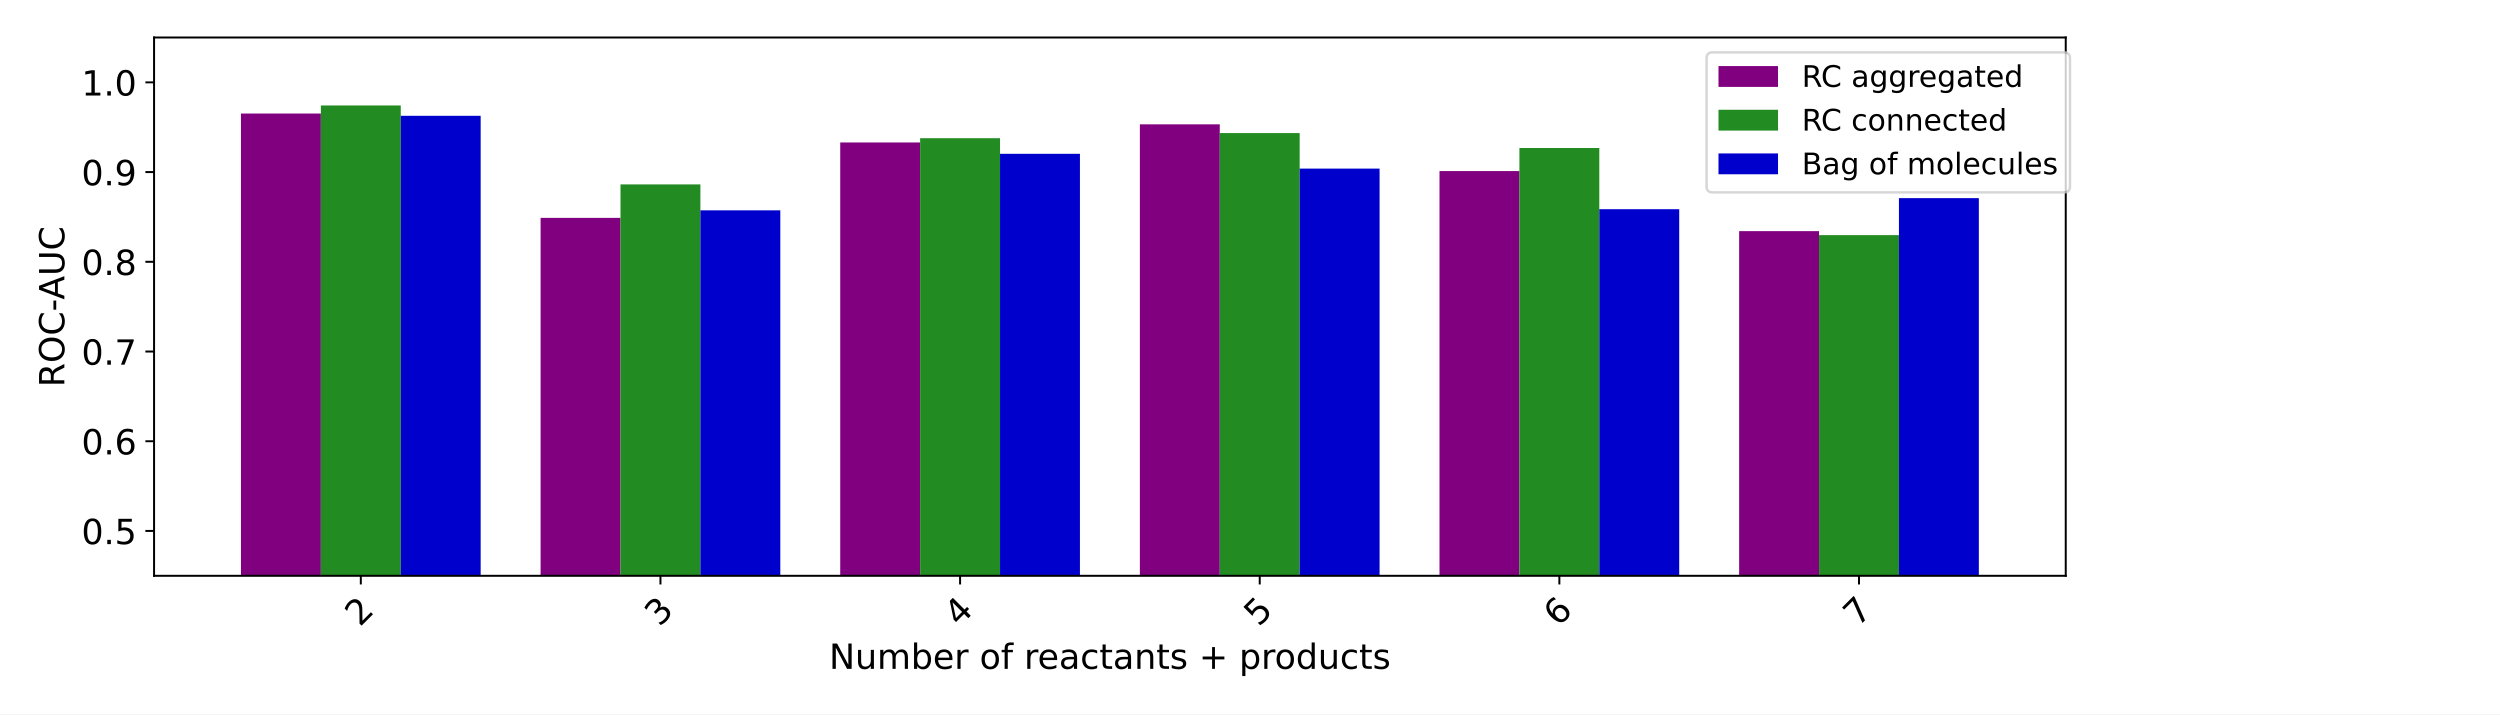
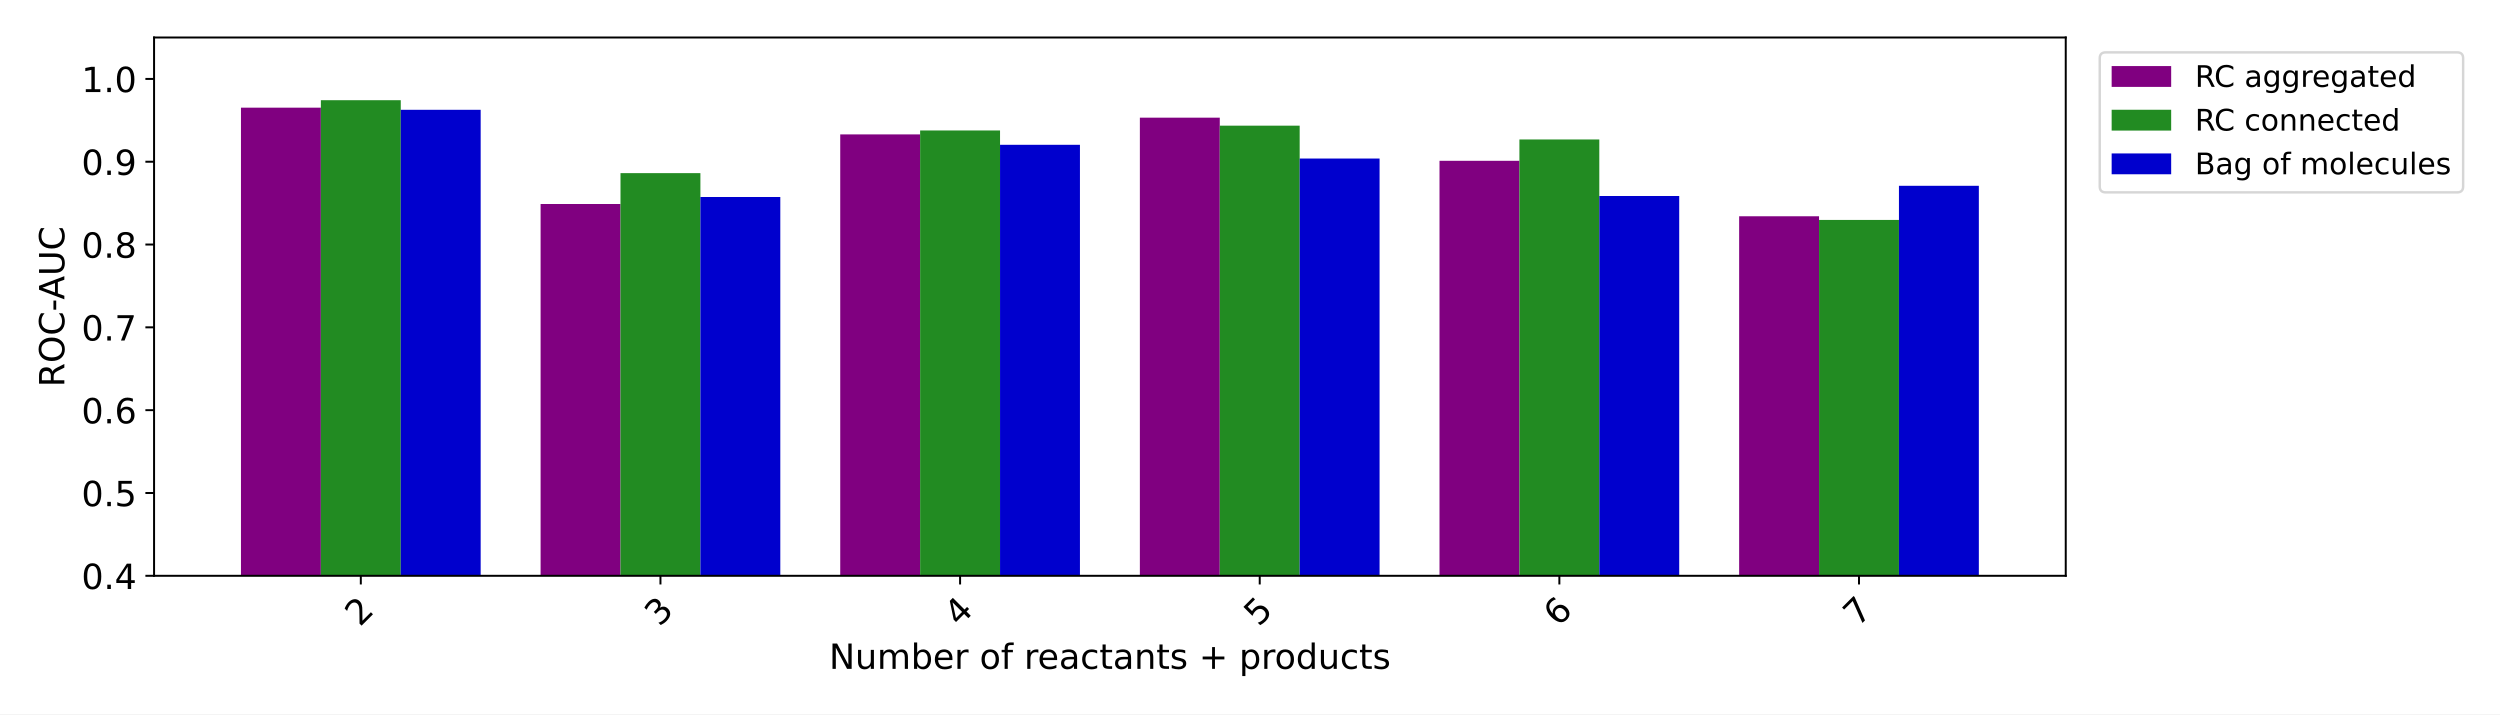
<svg xmlns="http://www.w3.org/2000/svg" xmlns:xlink="http://www.w3.org/1999/xlink" width="1008pt" height="288pt" viewBox="0 0 1008 288" version="1.1">
  <defs>
    <style type="text/css">*{stroke-linejoin: round; stroke-linecap: butt}</style>
  </defs>
  <g id="figure_1">
    <g id="patch_1">
      <path d="M 0 288  L 1008 288  L 1008 0  L 0 0  z " style="fill: #ffffff" />
    </g>
    <g id="axes_1">
      <g id="patch_2">
        <path d="M 62.12 232.163  L 832.908 232.163  L 832.908 15.12  L 62.12 15.12  z " style="fill: #ffffff" />
      </g>
      <g id="patch_3">
-         <path d="M 97.156 394.945  L 129.373 394.945  L 129.373 45.767  L 97.156 45.767  z " clip-path="url(#p19389e2664)" style="fill: #800080" />
+         <path d="M 97.156 365.728  L 129.373 365.728  L 129.373 43.409  L 97.156 43.409  z " clip-path="url(#pad0bfa8288)" style="fill: #800080" />
      </g>
      <g id="patch_4">
-         <path d="M 217.969 394.945  L 250.186 394.945  L 250.186 87.833  L 217.969 87.833  z " clip-path="url(#p19389e2664)" style="fill: #800080" />
+         <path d="M 217.969 365.728  L 250.186 365.728  L 250.186 82.24  L 217.969 82.24  z " clip-path="url(#pad0bfa8288)" style="fill: #800080" />
      </g>
      <g id="patch_5">
-         <path d="M 338.782 394.945  L 370.999 394.945  L 370.999 57.446  L 338.782 57.446  z " clip-path="url(#p19389e2664)" style="fill: #800080" />
+         <path d="M 338.782 365.728  L 370.999 365.728  L 370.999 54.19  L 338.782 54.19  z " clip-path="url(#pad0bfa8288)" style="fill: #800080" />
      </g>
      <g id="patch_6">
-         <path d="M 459.595 394.945  L 491.812 394.945  L 491.812 50.126  L 459.595 50.126  z " clip-path="url(#p19389e2664)" style="fill: #800080" />
+         <path d="M 459.595 365.728  L 491.812 365.728  L 491.812 47.433  L 459.595 47.433  z " clip-path="url(#pad0bfa8288)" style="fill: #800080" />
      </g>
      <g id="patch_7">
-         <path d="M 580.408 394.945  L 612.625 394.945  L 612.625 68.987  L 580.408 68.987  z " clip-path="url(#p19389e2664)" style="fill: #800080" />
+         <path d="M 580.408 365.728  L 612.625 365.728  L 612.625 64.843  L 580.408 64.843  z " clip-path="url(#pad0bfa8288)" style="fill: #800080" />
      </g>
      <g id="patch_8">
-         <path d="M 701.222 394.945  L 733.438 394.945  L 733.438 93.199  L 701.222 93.199  z " clip-path="url(#p19389e2664)" style="fill: #800080" />
+         <path d="M 701.222 365.728  L 733.438 365.728  L 733.438 87.193  L 701.222 87.193  z " clip-path="url(#pad0bfa8288)" style="fill: #800080" />
      </g>
      <g id="patch_9">
-         <path d="M 129.373 394.945  L 161.59 394.945  L 161.59 42.518  L 129.373 42.518  z " clip-path="url(#p19389e2664)" style="fill: #228b22" />
+         <path d="M 129.373 365.728  L 161.59 365.728  L 161.59 40.41  L 129.373 40.41  z " clip-path="url(#pad0bfa8288)" style="fill: #228b22" />
      </g>
      <g id="patch_10">
-         <path d="M 250.186 394.945  L 282.403 394.945  L 282.403 74.35  L 250.186 74.35  z " clip-path="url(#p19389e2664)" style="fill: #228b22" />
+         <path d="M 250.186 365.728  L 282.403 365.728  L 282.403 69.794  L 250.186 69.794  z " clip-path="url(#pad0bfa8288)" style="fill: #228b22" />
      </g>
      <g id="patch_11">
-         <path d="M 370.999 394.945  L 403.216 394.945  L 403.216 55.723  L 370.999 55.723  z " clip-path="url(#p19389e2664)" style="fill: #228b22" />
+         <path d="M 370.999 365.728  L 403.216 365.728  L 403.216 52.599  L 370.999 52.599  z " clip-path="url(#pad0bfa8288)" style="fill: #228b22" />
      </g>
      <g id="patch_12">
-         <path d="M 491.812 394.945  L 524.029 394.945  L 524.029 53.643  L 491.812 53.643  z " clip-path="url(#p19389e2664)" style="fill: #228b22" />
+         <path d="M 491.812 365.728  L 524.029 365.728  L 524.029 50.68  L 491.812 50.68  z " clip-path="url(#pad0bfa8288)" style="fill: #228b22" />
      </g>
      <g id="patch_13">
-         <path d="M 612.625 394.945  L 644.842 394.945  L 644.842 59.666  L 612.625 59.666  z " clip-path="url(#p19389e2664)" style="fill: #228b22" />
+         <path d="M 612.625 365.728  L 644.842 365.728  L 644.842 56.24  L 612.625 56.24  z " clip-path="url(#pad0bfa8288)" style="fill: #228b22" />
      </g>
      <g id="patch_14">
-         <path d="M 733.438 394.945  L 765.655 394.945  L 765.655 94.808  L 733.438 94.808  z " clip-path="url(#p19389e2664)" style="fill: #228b22" />
+         <path d="M 733.438 365.728  L 765.655 365.728  L 765.655 88.678  L 733.438 88.678  z " clip-path="url(#pad0bfa8288)" style="fill: #228b22" />
      </g>
      <g id="patch_15">
-         <path d="M 161.59 394.945  L 193.806 394.945  L 193.806 46.687  L 161.59 46.687  z " clip-path="url(#p19389e2664)" style="fill: #0000cd" />
+         <path d="M 161.59 365.728  L 193.806 365.728  L 193.806 44.259  L 161.59 44.259  z " clip-path="url(#pad0bfa8288)" style="fill: #0000cd" />
      </g>
      <g id="patch_16">
-         <path d="M 282.403 394.945  L 314.62 394.945  L 314.62 84.794  L 282.403 84.794  z " clip-path="url(#p19389e2664)" style="fill: #0000cd" />
+         <path d="M 282.403 365.728  L 314.62 365.728  L 314.62 79.434  L 282.403 79.434  z " clip-path="url(#pad0bfa8288)" style="fill: #0000cd" />
      </g>
      <g id="patch_17">
-         <path d="M 403.216 394.945  L 435.433 394.945  L 435.433 62.001  L 403.216 62.001  z " clip-path="url(#p19389e2664)" style="fill: #0000cd" />
+         <path d="M 403.216 365.728  L 435.433 365.728  L 435.433 58.395  L 403.216 58.395  z " clip-path="url(#pad0bfa8288)" style="fill: #0000cd" />
      </g>
      <g id="patch_18">
-         <path d="M 524.029 394.945  L 556.246 394.945  L 556.246 67.977  L 524.029 67.977  z " clip-path="url(#p19389e2664)" style="fill: #0000cd" />
+         <path d="M 524.029 365.728  L 556.246 365.728  L 556.246 63.911  L 524.029 63.911  z " clip-path="url(#pad0bfa8288)" style="fill: #0000cd" />
      </g>
      <g id="patch_19">
-         <path d="M 644.842 394.945  L 677.059 394.945  L 677.059 84.342  L 644.842 84.342  z " clip-path="url(#p19389e2664)" style="fill: #0000cd" />
+         <path d="M 644.842 365.728  L 677.059 365.728  L 677.059 79.018  L 644.842 79.018  z " clip-path="url(#pad0bfa8288)" style="fill: #0000cd" />
      </g>
      <g id="patch_20">
-         <path d="M 765.655 394.945  L 797.872 394.945  L 797.872 79.896  L 765.655 79.896  z " clip-path="url(#p19389e2664)" style="fill: #0000cd" />
+         <path d="M 765.655 365.728  L 797.872 365.728  L 797.872 74.913  L 765.655 74.913  z " clip-path="url(#pad0bfa8288)" style="fill: #0000cd" />
      </g>
      <g id="matplotlib.axis_1">
        <g id="xtick_1">
          <g id="line2d_1">
            <defs>
-               <path id="mc86c386386" d="M 0 0  L 0 3.5  " style="stroke: #000000; stroke-width: 0.8" />
-             </defs>
-             <g>
-               <use xlink:href="#mc86c386386" x="145.481" y="232.163" style="stroke: #000000; stroke-width: 0.8" />
+               <path id="m25dc27632e" d="M 0 0  L 0 3.5  " style="stroke: #000000; stroke-width: 0.8" />
+             </defs>
+             <g>
+               <use xlink:href="#m25dc27632e" x="145.481" y="232.163" style="stroke: #000000; stroke-width: 0.8" />
            </g>
          </g>
          <g id="text_1">
            <g transform="translate(145.0634 252.9834) rotate(-45) scale(0.14 -0.14)">
              <defs>
                <path id="DejaVuSans-32" d="M 1228 531  L 3431 531  L 3431 0  L 469 0  L 469 531  Q 828 903 1448 1529  Q 2069 2156 2228 2338  Q 2531 2678 2651 2914  Q 2772 3150 2772 3378  Q 2772 3750 2511 3984  Q 2250 4219 1831 4219  Q 1534 4219 1204 4116  Q 875 4013 500 3803  L 500 4441  Q 881 4594 1212 4672  Q 1544 4750 1819 4750  Q 2544 4750 2975 4387  Q 3406 4025 3406 3419  Q 3406 3131 3298 2873  Q 3191 2616 2906 2266  Q 2828 2175 2409 1742  Q 1991 1309 1228 531  z " transform="scale(0.015625)" />
              </defs>
              <use xlink:href="#DejaVuSans-32" />
            </g>
          </g>
        </g>
        <g id="xtick_2">
          <g id="line2d_2">
            <g>
-               <use xlink:href="#mc86c386386" x="266.294" y="232.163" style="stroke: #000000; stroke-width: 0.8" />
+               <use xlink:href="#m25dc27632e" x="266.294" y="232.163" style="stroke: #000000; stroke-width: 0.8" />
            </g>
          </g>
          <g id="text_2">
            <g transform="translate(265.8766 252.9834) rotate(-45) scale(0.14 -0.14)">
              <defs>
                <path id="DejaVuSans-33" d="M 2597 2516  Q 3050 2419 3304 2112  Q 3559 1806 3559 1356  Q 3559 666 3084 287  Q 2609 -91 1734 -91  Q 1441 -91 1130 -33  Q 819 25 488 141  L 488 750  Q 750 597 1062 519  Q 1375 441 1716 441  Q 2309 441 2620 675  Q 2931 909 2931 1356  Q 2931 1769 2642 2001  Q 2353 2234 1838 2234  L 1294 2234  L 1294 2753  L 1863 2753  Q 2328 2753 2575 2939  Q 2822 3125 2822 3475  Q 2822 3834 2567 4026  Q 2313 4219 1838 4219  Q 1578 4219 1281 4162  Q 984 4106 628 3988  L 628 4550  Q 988 4650 1302 4700  Q 1616 4750 1894 4750  Q 2613 4750 3031 4423  Q 3450 4097 3450 3541  Q 3450 3153 3228 2886  Q 3006 2619 2597 2516  z " transform="scale(0.015625)" />
              </defs>
              <use xlink:href="#DejaVuSans-33" />
            </g>
          </g>
        </g>
        <g id="xtick_3">
          <g id="line2d_3">
            <g>
-               <use xlink:href="#mc86c386386" x="387.107" y="232.163" style="stroke: #000000; stroke-width: 0.8" />
+               <use xlink:href="#m25dc27632e" x="387.107" y="232.163" style="stroke: #000000; stroke-width: 0.8" />
            </g>
          </g>
          <g id="text_3">
            <g transform="translate(386.6898 252.9834) rotate(-45) scale(0.14 -0.14)">
              <defs>
                <path id="DejaVuSans-34" d="M 2419 4116  L 825 1625  L 2419 1625  L 2419 4116  z M 2253 4666  L 3047 4666  L 3047 1625  L 3713 1625  L 3713 1100  L 3047 1100  L 3047 0  L 2419 0  L 2419 1100  L 313 1100  L 313 1709  L 2253 4666  z " transform="scale(0.015625)" />
              </defs>
              <use xlink:href="#DejaVuSans-34" />
            </g>
          </g>
        </g>
        <g id="xtick_4">
          <g id="line2d_4">
            <g>
-               <use xlink:href="#mc86c386386" x="507.921" y="232.163" style="stroke: #000000; stroke-width: 0.8" />
+               <use xlink:href="#m25dc27632e" x="507.921" y="232.163" style="stroke: #000000; stroke-width: 0.8" />
            </g>
          </g>
          <g id="text_4">
            <g transform="translate(507.5029 252.9834) rotate(-45) scale(0.14 -0.14)">
              <defs>
                <path id="DejaVuSans-35" d="M 691 4666  L 3169 4666  L 3169 4134  L 1269 4134  L 1269 2991  Q 1406 3038 1543 3061  Q 1681 3084 1819 3084  Q 2600 3084 3056 2656  Q 3513 2228 3513 1497  Q 3513 744 3044 326  Q 2575 -91 1722 -91  Q 1428 -91 1123 -41  Q 819 9 494 109  L 494 744  Q 775 591 1075 516  Q 1375 441 1709 441  Q 2250 441 2565 725  Q 2881 1009 2881 1497  Q 2881 1984 2565 2268  Q 2250 2553 1709 2553  Q 1456 2553 1204 2497  Q 953 2441 691 2322  L 691 4666  z " transform="scale(0.015625)" />
              </defs>
              <use xlink:href="#DejaVuSans-35" />
            </g>
          </g>
        </g>
        <g id="xtick_5">
          <g id="line2d_5">
            <g>
-               <use xlink:href="#mc86c386386" x="628.734" y="232.163" style="stroke: #000000; stroke-width: 0.8" />
+               <use xlink:href="#m25dc27632e" x="628.734" y="232.163" style="stroke: #000000; stroke-width: 0.8" />
            </g>
          </g>
          <g id="text_5">
            <g transform="translate(628.3161 252.9834) rotate(-45) scale(0.14 -0.14)">
              <defs>
                <path id="DejaVuSans-36" d="M 2113 2584  Q 1688 2584 1439 2293  Q 1191 2003 1191 1497  Q 1191 994 1439 701  Q 1688 409 2113 409  Q 2538 409 2786 701  Q 3034 994 3034 1497  Q 3034 2003 2786 2293  Q 2538 2584 2113 2584  z M 3366 4563  L 3366 3988  Q 3128 4100 2886 4159  Q 2644 4219 2406 4219  Q 1781 4219 1451 3797  Q 1122 3375 1075 2522  Q 1259 2794 1537 2939  Q 1816 3084 2150 3084  Q 2853 3084 3261 2657  Q 3669 2231 3669 1497  Q 3669 778 3244 343  Q 2819 -91 2113 -91  Q 1303 -91 875 529  Q 447 1150 447 2328  Q 447 3434 972 4092  Q 1497 4750 2381 4750  Q 2619 4750 2861 4703  Q 3103 4656 3366 4563  z " transform="scale(0.015625)" />
              </defs>
              <use xlink:href="#DejaVuSans-36" />
            </g>
          </g>
        </g>
        <g id="xtick_6">
          <g id="line2d_6">
            <g>
-               <use xlink:href="#mc86c386386" x="749.547" y="232.163" style="stroke: #000000; stroke-width: 0.8" />
+               <use xlink:href="#m25dc27632e" x="749.547" y="232.163" style="stroke: #000000; stroke-width: 0.8" />
            </g>
          </g>
          <g id="text_6">
            <g transform="translate(749.1293 252.9834) rotate(-45) scale(0.14 -0.14)">
              <defs>
                <path id="DejaVuSans-37" d="M 525 4666  L 3525 4666  L 3525 4397  L 1831 0  L 1172 0  L 2766 4134  L 525 4134  L 525 4666  z " transform="scale(0.015625)" />
              </defs>
              <use xlink:href="#DejaVuSans-37" />
            </g>
          </g>
        </g>
        <g id="text_7">
          <g transform="translate(334.2879 269.68) scale(0.14 -0.14)">
            <defs>
              <path id="DejaVuSans-4e" d="M 628 4666  L 1478 4666  L 3547 763  L 3547 4666  L 4159 4666  L 4159 0  L 3309 0  L 1241 3903  L 1241 0  L 628 0  L 628 4666  z " transform="scale(0.015625)" />
              <path id="DejaVuSans-75" d="M 544 1381  L 544 3500  L 1119 3500  L 1119 1403  Q 1119 906 1312 657  Q 1506 409 1894 409  Q 2359 409 2629 706  Q 2900 1003 2900 1516  L 2900 3500  L 3475 3500  L 3475 0  L 2900 0  L 2900 538  Q 2691 219 2414 64  Q 2138 -91 1772 -91  Q 1169 -91 856 284  Q 544 659 544 1381  z M 1991 3584  L 1991 3584  z " transform="scale(0.015625)" />
              <path id="DejaVuSans-6d" d="M 3328 2828  Q 3544 3216 3844 3400  Q 4144 3584 4550 3584  Q 5097 3584 5394 3201  Q 5691 2819 5691 2113  L 5691 0  L 5113 0  L 5113 2094  Q 5113 2597 4934 2840  Q 4756 3084 4391 3084  Q 3944 3084 3684 2787  Q 3425 2491 3425 1978  L 3425 0  L 2847 0  L 2847 2094  Q 2847 2600 2669 2842  Q 2491 3084 2119 3084  Q 1678 3084 1418 2786  Q 1159 2488 1159 1978  L 1159 0  L 581 0  L 581 3500  L 1159 3500  L 1159 2956  Q 1356 3278 1631 3431  Q 1906 3584 2284 3584  Q 2666 3584 2933 3390  Q 3200 3197 3328 2828  z " transform="scale(0.015625)" />
              <path id="DejaVuSans-62" d="M 3116 1747  Q 3116 2381 2855 2742  Q 2594 3103 2138 3103  Q 1681 3103 1420 2742  Q 1159 2381 1159 1747  Q 1159 1113 1420 752  Q 1681 391 2138 391  Q 2594 391 2855 752  Q 3116 1113 3116 1747  z M 1159 2969  Q 1341 3281 1617 3432  Q 1894 3584 2278 3584  Q 2916 3584 3314 3078  Q 3713 2572 3713 1747  Q 3713 922 3314 415  Q 2916 -91 2278 -91  Q 1894 -91 1617 61  Q 1341 213 1159 525  L 1159 0  L 581 0  L 581 4863  L 1159 4863  L 1159 2969  z " transform="scale(0.015625)" />
              <path id="DejaVuSans-65" d="M 3597 1894  L 3597 1613  L 953 1613  Q 991 1019 1311 708  Q 1631 397 2203 397  Q 2534 397 2845 478  Q 3156 559 3463 722  L 3463 178  Q 3153 47 2828 -22  Q 2503 -91 2169 -91  Q 1331 -91 842 396  Q 353 884 353 1716  Q 353 2575 817 3079  Q 1281 3584 2069 3584  Q 2775 3584 3186 3129  Q 3597 2675 3597 1894  z M 3022 2063  Q 3016 2534 2758 2815  Q 2500 3097 2075 3097  Q 1594 3097 1305 2825  Q 1016 2553 972 2059  L 3022 2063  z " transform="scale(0.015625)" />
              <path id="DejaVuSans-72" d="M 2631 2963  Q 2534 3019 2420 3045  Q 2306 3072 2169 3072  Q 1681 3072 1420 2755  Q 1159 2438 1159 1844  L 1159 0  L 581 0  L 581 3500  L 1159 3500  L 1159 2956  Q 1341 3275 1631 3429  Q 1922 3584 2338 3584  Q 2397 3584 2469 3576  Q 2541 3569 2628 3553  L 2631 2963  z " transform="scale(0.015625)" />
              <path id="DejaVuSans-20" transform="scale(0.015625)" />
              <path id="DejaVuSans-6f" d="M 1959 3097  Q 1497 3097 1228 2736  Q 959 2375 959 1747  Q 959 1119 1226 758  Q 1494 397 1959 397  Q 2419 397 2687 759  Q 2956 1122 2956 1747  Q 2956 2369 2687 2733  Q 2419 3097 1959 3097  z M 1959 3584  Q 2709 3584 3137 3096  Q 3566 2609 3566 1747  Q 3566 888 3137 398  Q 2709 -91 1959 -91  Q 1206 -91 779 398  Q 353 888 353 1747  Q 353 2609 779 3096  Q 1206 3584 1959 3584  z " transform="scale(0.015625)" />
              <path id="DejaVuSans-66" d="M 2375 4863  L 2375 4384  L 1825 4384  Q 1516 4384 1395 4259  Q 1275 4134 1275 3809  L 1275 3500  L 2222 3500  L 2222 3053  L 1275 3053  L 1275 0  L 697 0  L 697 3053  L 147 3053  L 147 3500  L 697 3500  L 697 3744  Q 697 4328 969 4595  Q 1241 4863 1831 4863  L 2375 4863  z " transform="scale(0.015625)" />
              <path id="DejaVuSans-61" d="M 2194 1759  Q 1497 1759 1228 1600  Q 959 1441 959 1056  Q 959 750 1161 570  Q 1363 391 1709 391  Q 2188 391 2477 730  Q 2766 1069 2766 1631  L 2766 1759  L 2194 1759  z M 3341 1997  L 3341 0  L 2766 0  L 2766 531  Q 2569 213 2275 61  Q 1981 -91 1556 -91  Q 1019 -91 701 211  Q 384 513 384 1019  Q 384 1609 779 1909  Q 1175 2209 1959 2209  L 2766 2209  L 2766 2266  Q 2766 2663 2505 2880  Q 2244 3097 1772 3097  Q 1472 3097 1187 3025  Q 903 2953 641 2809  L 641 3341  Q 956 3463 1253 3523  Q 1550 3584 1831 3584  Q 2591 3584 2966 3190  Q 3341 2797 3341 1997  z " transform="scale(0.015625)" />
              <path id="DejaVuSans-63" d="M 3122 3366  L 3122 2828  Q 2878 2963 2633 3030  Q 2388 3097 2138 3097  Q 1578 3097 1268 2742  Q 959 2388 959 1747  Q 959 1106 1268 751  Q 1578 397 2138 397  Q 2388 397 2633 464  Q 2878 531 3122 666  L 3122 134  Q 2881 22 2623 -34  Q 2366 -91 2075 -91  Q 1284 -91 818 406  Q 353 903 353 1747  Q 353 2603 823 3093  Q 1294 3584 2113 3584  Q 2378 3584 2631 3529  Q 2884 3475 3122 3366  z " transform="scale(0.015625)" />
              <path id="DejaVuSans-74" d="M 1172 4494  L 1172 3500  L 2356 3500  L 2356 3053  L 1172 3053  L 1172 1153  Q 1172 725 1289 603  Q 1406 481 1766 481  L 2356 481  L 2356 0  L 1766 0  Q 1100 0 847 248  Q 594 497 594 1153  L 594 3053  L 172 3053  L 172 3500  L 594 3500  L 594 4494  L 1172 4494  z " transform="scale(0.015625)" />
              <path id="DejaVuSans-6e" d="M 3513 2113  L 3513 0  L 2938 0  L 2938 2094  Q 2938 2591 2744 2837  Q 2550 3084 2163 3084  Q 1697 3084 1428 2787  Q 1159 2491 1159 1978  L 1159 0  L 581 0  L 581 3500  L 1159 3500  L 1159 2956  Q 1366 3272 1645 3428  Q 1925 3584 2291 3584  Q 2894 3584 3203 3211  Q 3513 2838 3513 2113  z " transform="scale(0.015625)" />
              <path id="DejaVuSans-73" d="M 2834 3397  L 2834 2853  Q 2591 2978 2328 3040  Q 2066 3103 1784 3103  Q 1356 3103 1142 2972  Q 928 2841 928 2578  Q 928 2378 1081 2264  Q 1234 2150 1697 2047  L 1894 2003  Q 2506 1872 2764 1633  Q 3022 1394 3022 966  Q 3022 478 2636 193  Q 2250 -91 1575 -91  Q 1294 -91 989 -36  Q 684 19 347 128  L 347 722  Q 666 556 975 473  Q 1284 391 1588 391  Q 1994 391 2212 530  Q 2431 669 2431 922  Q 2431 1156 2273 1281  Q 2116 1406 1581 1522  L 1381 1569  Q 847 1681 609 1914  Q 372 2147 372 2553  Q 372 3047 722 3315  Q 1072 3584 1716 3584  Q 2034 3584 2315 3537  Q 2597 3491 2834 3397  z " transform="scale(0.015625)" />
              <path id="DejaVuSans-2b" d="M 2944 4013  L 2944 2272  L 4684 2272  L 4684 1741  L 2944 1741  L 2944 0  L 2419 0  L 2419 1741  L 678 1741  L 678 2272  L 2419 2272  L 2419 4013  L 2944 4013  z " transform="scale(0.015625)" />
              <path id="DejaVuSans-70" d="M 1159 525  L 1159 -1331  L 581 -1331  L 581 3500  L 1159 3500  L 1159 2969  Q 1341 3281 1617 3432  Q 1894 3584 2278 3584  Q 2916 3584 3314 3078  Q 3713 2572 3713 1747  Q 3713 922 3314 415  Q 2916 -91 2278 -91  Q 1894 -91 1617 61  Q 1341 213 1159 525  z M 3116 1747  Q 3116 2381 2855 2742  Q 2594 3103 2138 3103  Q 1681 3103 1420 2742  Q 1159 2381 1159 1747  Q 1159 1113 1420 752  Q 1681 391 2138 391  Q 2594 391 2855 752  Q 3116 1113 3116 1747  z " transform="scale(0.015625)" />
              <path id="DejaVuSans-64" d="M 2906 2969  L 2906 4863  L 3481 4863  L 3481 0  L 2906 0  L 2906 525  Q 2725 213 2448 61  Q 2172 -91 1784 -91  Q 1150 -91 751 415  Q 353 922 353 1747  Q 353 2572 751 3078  Q 1150 3584 1784 3584  Q 2172 3584 2448 3432  Q 2725 3281 2906 2969  z M 947 1747  Q 947 1113 1208 752  Q 1469 391 1925 391  Q 2381 391 2643 752  Q 2906 1113 2906 1747  Q 2906 2381 2643 2742  Q 2381 3103 1925 3103  Q 1469 3103 1208 2742  Q 947 2381 947 1747  z " transform="scale(0.015625)" />
            </defs>
            <use xlink:href="#DejaVuSans-4e" />
            <use xlink:href="#DejaVuSans-75" x="74.805" />
            <use xlink:href="#DejaVuSans-6d" x="138.184" />
            <use xlink:href="#DejaVuSans-62" x="235.596" />
            <use xlink:href="#DejaVuSans-65" x="299.072" />
            <use xlink:href="#DejaVuSans-72" x="360.596" />
            <use xlink:href="#DejaVuSans-20" x="401.709" />
            <use xlink:href="#DejaVuSans-6f" x="433.496" />
            <use xlink:href="#DejaVuSans-66" x="494.678" />
            <use xlink:href="#DejaVuSans-20" x="529.883" />
            <use xlink:href="#DejaVuSans-72" x="561.67" />
            <use xlink:href="#DejaVuSans-65" x="600.533" />
            <use xlink:href="#DejaVuSans-61" x="662.057" />
            <use xlink:href="#DejaVuSans-63" x="723.336" />
            <use xlink:href="#DejaVuSans-74" x="778.316" />
            <use xlink:href="#DejaVuSans-61" x="817.525" />
            <use xlink:href="#DejaVuSans-6e" x="878.805" />
            <use xlink:href="#DejaVuSans-74" x="942.184" />
            <use xlink:href="#DejaVuSans-73" x="981.393" />
            <use xlink:href="#DejaVuSans-20" x="1033.492" />
            <use xlink:href="#DejaVuSans-2b" x="1065.279" />
            <use xlink:href="#DejaVuSans-20" x="1149.068" />
            <use xlink:href="#DejaVuSans-70" x="1180.855" />
            <use xlink:href="#DejaVuSans-72" x="1244.332" />
            <use xlink:href="#DejaVuSans-6f" x="1283.195" />
            <use xlink:href="#DejaVuSans-64" x="1344.377" />
            <use xlink:href="#DejaVuSans-75" x="1407.854" />
            <use xlink:href="#DejaVuSans-63" x="1471.232" />
            <use xlink:href="#DejaVuSans-74" x="1526.213" />
            <use xlink:href="#DejaVuSans-73" x="1565.422" />
          </g>
        </g>
      </g>
      <g id="matplotlib.axis_2">
        <g id="ytick_1">
          <g id="line2d_7">
            <defs>
-               <path id="mf348dde17a" d="M 0 0  L -3.5 0  " style="stroke: #000000; stroke-width: 0.8" />
-             </defs>
-             <g>
-               <use xlink:href="#mf348dde17a" x="62.12" y="214.076" style="stroke: #000000; stroke-width: 0.8" />
+               <path id="m46060f4dbd" d="M 0 0  L -3.5 0  " style="stroke: #000000; stroke-width: 0.8" />
+             </defs>
+             <g>
+               <use xlink:href="#m46060f4dbd" x="62.12" y="232.163" style="stroke: #000000; stroke-width: 0.8" />
            </g>
          </g>
          <g id="text_8">
-             <g transform="translate(32.85563 219.3948) scale(0.14 -0.14)">
+             <g transform="translate(32.85563 237.4817) scale(0.14 -0.14)">
              <defs>
                <path id="DejaVuSans-30" d="M 2034 4250  Q 1547 4250 1301 3770  Q 1056 3291 1056 2328  Q 1056 1369 1301 889  Q 1547 409 2034 409  Q 2525 409 2770 889  Q 3016 1369 3016 2328  Q 3016 3291 2770 3770  Q 2525 4250 2034 4250  z M 2034 4750  Q 2819 4750 3233 4129  Q 3647 3509 3647 2328  Q 3647 1150 3233 529  Q 2819 -91 2034 -91  Q 1250 -91 836 529  Q 422 1150 422 2328  Q 422 3509 836 4129  Q 1250 4750 2034 4750  z " transform="scale(0.015625)" />
                <path id="DejaVuSans-2e" d="M 684 794  L 1344 794  L 1344 0  L 684 0  L 684 794  z " transform="scale(0.015625)" />
              </defs>
              <use xlink:href="#DejaVuSans-30" />
              <use xlink:href="#DejaVuSans-2e" x="63.623" />
-               <use xlink:href="#DejaVuSans-35" x="95.41" />
+               <use xlink:href="#DejaVuSans-34" x="95.41" />
            </g>
          </g>
        </g>
        <g id="ytick_2">
          <g id="line2d_8">
            <g>
-               <use xlink:href="#mf348dde17a" x="62.12" y="177.902" style="stroke: #000000; stroke-width: 0.8" />
+               <use xlink:href="#m46060f4dbd" x="62.12" y="198.772" style="stroke: #000000; stroke-width: 0.8" />
            </g>
          </g>
          <g id="text_9">
-             <g transform="translate(32.85563 183.221) scale(0.14 -0.14)">
-               <use xlink:href="#DejaVuSans-30" />
-               <use xlink:href="#DejaVuSans-2e" x="63.623" />
-               <use xlink:href="#DejaVuSans-36" x="95.41" />
+             <g transform="translate(32.85563 204.0905) scale(0.14 -0.14)">
+               <use xlink:href="#DejaVuSans-30" />
+               <use xlink:href="#DejaVuSans-2e" x="63.623" />
+               <use xlink:href="#DejaVuSans-35" x="95.41" />
            </g>
          </g>
        </g>
        <g id="ytick_3">
          <g id="line2d_9">
            <g>
-               <use xlink:href="#mf348dde17a" x="62.12" y="141.728" style="stroke: #000000; stroke-width: 0.8" />
+               <use xlink:href="#m46060f4dbd" x="62.12" y="165.38" style="stroke: #000000; stroke-width: 0.8" />
            </g>
          </g>
          <g id="text_10">
-             <g transform="translate(32.85563 147.0472) scale(0.14 -0.14)">
-               <use xlink:href="#DejaVuSans-30" />
-               <use xlink:href="#DejaVuSans-2e" x="63.623" />
-               <use xlink:href="#DejaVuSans-37" x="95.41" />
+             <g transform="translate(32.85563 170.6993) scale(0.14 -0.14)">
+               <use xlink:href="#DejaVuSans-30" />
+               <use xlink:href="#DejaVuSans-2e" x="63.623" />
+               <use xlink:href="#DejaVuSans-36" x="95.41" />
            </g>
          </g>
        </g>
        <g id="ytick_4">
          <g id="line2d_10">
            <g>
-               <use xlink:href="#mf348dde17a" x="62.12" y="105.555" style="stroke: #000000; stroke-width: 0.8" />
+               <use xlink:href="#m46060f4dbd" x="62.12" y="131.989" style="stroke: #000000; stroke-width: 0.8" />
            </g>
          </g>
          <g id="text_11">
-             <g transform="translate(32.85563 110.8734) scale(0.14 -0.14)">
-               <defs>
-                 <path id="DejaVuSans-38" d="M 2034 2216  Q 1584 2216 1326 1975  Q 1069 1734 1069 1313  Q 1069 891 1326 650  Q 1584 409 2034 409  Q 2484 409 2743 651  Q 3003 894 3003 1313  Q 3003 1734 2745 1975  Q 2488 2216 2034 2216  z M 1403 2484  Q 997 2584 770 2862  Q 544 3141 544 3541  Q 544 4100 942 4425  Q 1341 4750 2034 4750  Q 2731 4750 3128 4425  Q 3525 4100 3525 3541  Q 3525 3141 3298 2862  Q 3072 2584 2669 2484  Q 3125 2378 3379 2068  Q 3634 1759 3634 1313  Q 3634 634 3220 271  Q 2806 -91 2034 -91  Q 1263 -91 848 271  Q 434 634 434 1313  Q 434 1759 690 2068  Q 947 2378 1403 2484  z M 1172 3481  Q 1172 3119 1398 2916  Q 1625 2713 2034 2713  Q 2441 2713 2670 2916  Q 2900 3119 2900 3481  Q 2900 3844 2670 4047  Q 2441 4250 2034 4250  Q 1625 4250 1398 4047  Q 1172 3844 1172 3481  z " transform="scale(0.015625)" />
-               </defs>
-               <use xlink:href="#DejaVuSans-30" />
-               <use xlink:href="#DejaVuSans-2e" x="63.623" />
-               <use xlink:href="#DejaVuSans-38" x="95.41" />
+             <g transform="translate(32.85563 137.3081) scale(0.14 -0.14)">
+               <use xlink:href="#DejaVuSans-30" />
+               <use xlink:href="#DejaVuSans-2e" x="63.623" />
+               <use xlink:href="#DejaVuSans-37" x="95.41" />
            </g>
          </g>
        </g>
        <g id="ytick_5">
          <g id="line2d_11">
            <g>
-               <use xlink:href="#mf348dde17a" x="62.12" y="69.381" style="stroke: #000000; stroke-width: 0.8" />
+               <use xlink:href="#m46060f4dbd" x="62.12" y="98.598" style="stroke: #000000; stroke-width: 0.8" />
            </g>
          </g>
          <g id="text_12">
-             <g transform="translate(32.85563 74.69961) scale(0.14 -0.14)">
-               <defs>
-                 <path id="DejaVuSans-39" d="M 703 97  L 703 672  Q 941 559 1184 500  Q 1428 441 1663 441  Q 2288 441 2617 861  Q 2947 1281 2994 2138  Q 2813 1869 2534 1725  Q 2256 1581 1919 1581  Q 1219 1581 811 2004  Q 403 2428 403 3163  Q 403 3881 828 4315  Q 1253 4750 1959 4750  Q 2769 4750 3195 4129  Q 3622 3509 3622 2328  Q 3622 1225 3098 567  Q 2575 -91 1691 -91  Q 1453 -91 1209 -44  Q 966 3 703 97  z M 1959 2075  Q 2384 2075 2632 2365  Q 2881 2656 2881 3163  Q 2881 3666 2632 3958  Q 2384 4250 1959 4250  Q 1534 4250 1286 3958  Q 1038 3666 1038 3163  Q 1038 2656 1286 2365  Q 1534 2075 1959 2075  z " transform="scale(0.015625)" />
-               </defs>
-               <use xlink:href="#DejaVuSans-30" />
-               <use xlink:href="#DejaVuSans-2e" x="63.623" />
-               <use xlink:href="#DejaVuSans-39" x="95.41" />
+             <g transform="translate(32.85563 103.9169) scale(0.14 -0.14)">
+               <defs>
+                 <path id="DejaVuSans-38" d="M 2034 2216  Q 1584 2216 1326 1975  Q 1069 1734 1069 1313  Q 1069 891 1326 650  Q 1584 409 2034 409  Q 2484 409 2743 651  Q 3003 894 3003 1313  Q 3003 1734 2745 1975  Q 2488 2216 2034 2216  z M 1403 2484  Q 997 2584 770 2862  Q 544 3141 544 3541  Q 544 4100 942 4425  Q 1341 4750 2034 4750  Q 2731 4750 3128 4425  Q 3525 4100 3525 3541  Q 3525 3141 3298 2862  Q 3072 2584 2669 2484  Q 3125 2378 3379 2068  Q 3634 1759 3634 1313  Q 3634 634 3220 271  Q 2806 -91 2034 -91  Q 1263 -91 848 271  Q 434 634 434 1313  Q 434 1759 690 2068  Q 947 2378 1403 2484  z M 1172 3481  Q 1172 3119 1398 2916  Q 1625 2713 2034 2713  Q 2441 2713 2670 2916  Q 2900 3119 2900 3481  Q 2900 3844 2670 4047  Q 2441 4250 2034 4250  Q 1625 4250 1398 4047  Q 1172 3844 1172 3481  z " transform="scale(0.015625)" />
+               </defs>
+               <use xlink:href="#DejaVuSans-30" />
+               <use xlink:href="#DejaVuSans-2e" x="63.623" />
+               <use xlink:href="#DejaVuSans-38" x="95.41" />
            </g>
          </g>
        </g>
        <g id="ytick_6">
          <g id="line2d_12">
            <g>
-               <use xlink:href="#mf348dde17a" x="62.12" y="33.207" style="stroke: #000000; stroke-width: 0.8" />
+               <use xlink:href="#m46060f4dbd" x="62.12" y="65.207" style="stroke: #000000; stroke-width: 0.8" />
            </g>
          </g>
          <g id="text_13">
-             <g transform="translate(32.85563 38.52581) scale(0.14 -0.14)">
+             <g transform="translate(32.85563 70.52571) scale(0.14 -0.14)">
+               <defs>
+                 <path id="DejaVuSans-39" d="M 703 97  L 703 672  Q 941 559 1184 500  Q 1428 441 1663 441  Q 2288 441 2617 861  Q 2947 1281 2994 2138  Q 2813 1869 2534 1725  Q 2256 1581 1919 1581  Q 1219 1581 811 2004  Q 403 2428 403 3163  Q 403 3881 828 4315  Q 1253 4750 1959 4750  Q 2769 4750 3195 4129  Q 3622 3509 3622 2328  Q 3622 1225 3098 567  Q 2575 -91 1691 -91  Q 1453 -91 1209 -44  Q 966 3 703 97  z M 1959 2075  Q 2384 2075 2632 2365  Q 2881 2656 2881 3163  Q 2881 3666 2632 3958  Q 2384 4250 1959 4250  Q 1534 4250 1286 3958  Q 1038 3666 1038 3163  Q 1038 2656 1286 2365  Q 1534 2075 1959 2075  z " transform="scale(0.015625)" />
+               </defs>
+               <use xlink:href="#DejaVuSans-30" />
+               <use xlink:href="#DejaVuSans-2e" x="63.623" />
+               <use xlink:href="#DejaVuSans-39" x="95.41" />
+             </g>
+           </g>
+         </g>
+         <g id="ytick_7">
+           <g id="line2d_13">
+             <g>
+               <use xlink:href="#m46060f4dbd" x="62.12" y="31.816" style="stroke: #000000; stroke-width: 0.8" />
+             </g>
+           </g>
+           <g id="text_14">
+             <g transform="translate(32.85563 37.13451) scale(0.14 -0.14)">
              <defs>
                <path id="DejaVuSans-31" d="M 794 531  L 1825 531  L 1825 4091  L 703 3866  L 703 4441  L 1819 4666  L 2450 4666  L 2450 531  L 3481 531  L 3481 0  L 794 0  L 794 531  z " transform="scale(0.015625)" />
              </defs>
              <use xlink:href="#DejaVuSans-31" />
              <use xlink:href="#DejaVuSans-2e" x="63.623" />
              <use xlink:href="#DejaVuSans-30" x="95.41" />
            </g>
          </g>
        </g>
-         <g id="text_14">
+         <g id="text_15">
          <g transform="translate(25.94406 156.0711) rotate(-90) scale(0.14 -0.14)">
            <defs>
              <path id="DejaVuSans-52" d="M 2841 2188  Q 3044 2119 3236 1894  Q 3428 1669 3622 1275  L 4263 0  L 3584 0  L 2988 1197  Q 2756 1666 2539 1819  Q 2322 1972 1947 1972  L 1259 1972  L 1259 0  L 628 0  L 628 4666  L 2053 4666  Q 2853 4666 3247 4331  Q 3641 3997 3641 3322  Q 3641 2881 3436 2590  Q 3231 2300 2841 2188  z M 1259 4147  L 1259 2491  L 2053 2491  Q 2509 2491 2742 2702  Q 2975 2913 2975 3322  Q 2975 3731 2742 3939  Q 2509 4147 2053 4147  L 1259 4147  z " transform="scale(0.015625)" />
              <path id="DejaVuSans-4f" d="M 2522 4238  Q 1834 4238 1429 3725  Q 1025 3213 1025 2328  Q 1025 1447 1429 934  Q 1834 422 2522 422  Q 3209 422 3611 934  Q 4013 1447 4013 2328  Q 4013 3213 3611 3725  Q 3209 4238 2522 4238  z M 2522 4750  Q 3503 4750 4090 4092  Q 4678 3434 4678 2328  Q 4678 1225 4090 567  Q 3503 -91 2522 -91  Q 1538 -91 948 565  Q 359 1222 359 2328  Q 359 3434 948 4092  Q 1538 4750 2522 4750  z " transform="scale(0.015625)" />
              <path id="DejaVuSans-43" d="M 4122 4306  L 4122 3641  Q 3803 3938 3442 4084  Q 3081 4231 2675 4231  Q 1875 4231 1450 3742  Q 1025 3253 1025 2328  Q 1025 1406 1450 917  Q 1875 428 2675 428  Q 3081 428 3442 575  Q 3803 722 4122 1019  L 4122 359  Q 3791 134 3420 21  Q 3050 -91 2638 -91  Q 1578 -91 968 557  Q 359 1206 359 2328  Q 359 3453 968 4101  Q 1578 4750 2638 4750  Q 3056 4750 3426 4639  Q 3797 4528 4122 4306  z " transform="scale(0.015625)" />
              <path id="DejaVuSans-2d" d="M 313 2009  L 1997 2009  L 1997 1497  L 313 1497  L 313 2009  z " transform="scale(0.015625)" />
              <path id="DejaVuSans-41" d="M 2188 4044  L 1331 1722  L 3047 1722  L 2188 4044  z M 1831 4666  L 2547 4666  L 4325 0  L 3669 0  L 3244 1197  L 1141 1197  L 716 0  L 50 0  L 1831 4666  z " transform="scale(0.015625)" />
              <path id="DejaVuSans-55" d="M 556 4666  L 1191 4666  L 1191 1831  Q 1191 1081 1462 751  Q 1734 422 2344 422  Q 2950 422 3222 751  Q 3494 1081 3494 1831  L 3494 4666  L 4128 4666  L 4128 1753  Q 4128 841 3676 375  Q 3225 -91 2344 -91  Q 1459 -91 1007 375  Q 556 841 556 1753  L 556 4666  z " transform="scale(0.015625)" />
            </defs>
            <use xlink:href="#DejaVuSans-52" />
            <use xlink:href="#DejaVuSans-4f" x="69.482" />
            <use xlink:href="#DejaVuSans-43" x="148.193" />
            <use xlink:href="#DejaVuSans-2d" x="218.018" />
            <use xlink:href="#DejaVuSans-41" x="251.852" />
            <use xlink:href="#DejaVuSans-55" x="320.26" />
            <use xlink:href="#DejaVuSans-43" x="393.453" />
          </g>
        </g>
      </g>
      <g id="patch_21">
        <path d="M 62.12 232.163  L 62.12 15.12  " style="fill: none; stroke: #000000; stroke-width: 0.8; stroke-linejoin: miter; stroke-linecap: square" />
      </g>
      <g id="patch_22">
        <path d="M 832.908 232.163  L 832.908 15.12  " style="fill: none; stroke: #000000; stroke-width: 0.8; stroke-linejoin: miter; stroke-linecap: square" />
      </g>
      <g id="patch_23">
        <path d="M 62.12 232.163  L 832.908 232.163  " style="fill: none; stroke: #000000; stroke-width: 0.8; stroke-linejoin: miter; stroke-linecap: square" />
      </g>
      <g id="patch_24">
        <path d="M 62.12 15.12  L 832.908 15.12  " style="fill: none; stroke: #000000; stroke-width: 0.8; stroke-linejoin: miter; stroke-linecap: square" />
      </g>
      <g id="legend_1">
        <g id="patch_25">
-           <path d="M 690.496 77.561  L 832.216 77.561  Q 834.616 77.561 834.616 75.161  L 834.616 23.52  Q 834.616 21.12 832.216 21.12  L 690.496 21.12  Q 688.096 21.12 688.096 23.52  L 688.096 75.161  Q 688.096 77.561 690.496 77.561  z " style="fill: #ffffff; opacity: 0.8; stroke: #cccccc; stroke-linejoin: miter" />
+           <path d="M 849.016 77.561  L 990.736 77.561  Q 993.136 77.561 993.136 75.161  L 993.136 23.52  Q 993.136 21.12 990.736 21.12  L 849.016 21.12  Q 846.616 21.12 846.616 23.52  L 846.616 75.161  Q 846.616 77.561 849.016 77.561  z " style="fill: #ffffff; opacity: 0.8; stroke: #cccccc; stroke-linejoin: miter" />
        </g>
        <g id="patch_26">
-           <path d="M 692.896 35.038  L 716.896 35.038  L 716.896 26.638  L 692.896 26.638  z " style="fill: #800080" />
-         </g>
-         <g id="text_15">
-           <g transform="translate(726.4959 35.03813) scale(0.12 -0.12)">
+           <path d="M 851.416 35.038  L 875.416 35.038  L 875.416 26.638  L 851.416 26.638  z " style="fill: #800080" />
+         </g>
+         <g id="text_16">
+           <g transform="translate(885.0159 35.03813) scale(0.12 -0.12)">
            <defs>
              <path id="DejaVuSans-67" d="M 2906 1791  Q 2906 2416 2648 2759  Q 2391 3103 1925 3103  Q 1463 3103 1205 2759  Q 947 2416 947 1791  Q 947 1169 1205 825  Q 1463 481 1925 481  Q 2391 481 2648 825  Q 2906 1169 2906 1791  z M 3481 434  Q 3481 -459 3084 -895  Q 2688 -1331 1869 -1331  Q 1566 -1331 1297 -1286  Q 1028 -1241 775 -1147  L 775 -588  Q 1028 -725 1275 -790  Q 1522 -856 1778 -856  Q 2344 -856 2625 -561  Q 2906 -266 2906 331  L 2906 616  Q 2728 306 2450 153  Q 2172 0 1784 0  Q 1141 0 747 490  Q 353 981 353 1791  Q 353 2603 747 3093  Q 1141 3584 1784 3584  Q 2172 3584 2450 3431  Q 2728 3278 2906 2969  L 2906 3500  L 3481 3500  L 3481 434  z " transform="scale(0.015625)" />
            </defs>
            <use xlink:href="#DejaVuSans-52" />
            <use xlink:href="#DejaVuSans-43" x="64.482" />
            <use xlink:href="#DejaVuSans-20" x="134.307" />
            <use xlink:href="#DejaVuSans-61" x="166.094" />
            <use xlink:href="#DejaVuSans-67" x="227.373" />
            <use xlink:href="#DejaVuSans-67" x="290.85" />
            <use xlink:href="#DejaVuSans-72" x="354.326" />
            <use xlink:href="#DejaVuSans-65" x="393.189" />
            <use xlink:href="#DejaVuSans-67" x="454.713" />
            <use xlink:href="#DejaVuSans-61" x="518.189" />
            <use xlink:href="#DejaVuSans-74" x="579.469" />
            <use xlink:href="#DejaVuSans-65" x="618.678" />
            <use xlink:href="#DejaVuSans-64" x="680.201" />
          </g>
        </g>
        <g id="patch_27">
-           <path d="M 692.896 52.652  L 716.896 52.652  L 716.896 44.252  L 692.896 44.252  z " style="fill: #228b22" />
-         </g>
-         <g id="text_16">
-           <g transform="translate(726.4959 52.65187) scale(0.12 -0.12)">
+           <path d="M 851.416 52.652  L 875.416 52.652  L 875.416 44.252  L 851.416 44.252  z " style="fill: #228b22" />
+         </g>
+         <g id="text_17">
+           <g transform="translate(885.0159 52.65187) scale(0.12 -0.12)">
            <use xlink:href="#DejaVuSans-52" />
            <use xlink:href="#DejaVuSans-43" x="64.482" />
            <use xlink:href="#DejaVuSans-20" x="134.307" />
            <use xlink:href="#DejaVuSans-63" x="166.094" />
            <use xlink:href="#DejaVuSans-6f" x="221.074" />
            <use xlink:href="#DejaVuSans-6e" x="282.256" />
            <use xlink:href="#DejaVuSans-6e" x="345.635" />
            <use xlink:href="#DejaVuSans-65" x="409.014" />
            <use xlink:href="#DejaVuSans-63" x="470.537" />
            <use xlink:href="#DejaVuSans-74" x="525.518" />
            <use xlink:href="#DejaVuSans-65" x="564.727" />
            <use xlink:href="#DejaVuSans-64" x="626.25" />
          </g>
        </g>
        <g id="patch_28">
-           <path d="M 692.896 70.266  L 716.896 70.266  L 716.896 61.866  L 692.896 61.866  z " style="fill: #0000cd" />
-         </g>
-         <g id="text_17">
-           <g transform="translate(726.4959 70.26562) scale(0.12 -0.12)">
+           <path d="M 851.416 70.266  L 875.416 70.266  L 875.416 61.866  L 851.416 61.866  z " style="fill: #0000cd" />
+         </g>
+         <g id="text_18">
+           <g transform="translate(885.0159 70.26562) scale(0.12 -0.12)">
            <defs>
              <path id="DejaVuSans-42" d="M 1259 2228  L 1259 519  L 2272 519  Q 2781 519 3026 730  Q 3272 941 3272 1375  Q 3272 1813 3026 2020  Q 2781 2228 2272 2228  L 1259 2228  z M 1259 4147  L 1259 2741  L 2194 2741  Q 2656 2741 2882 2914  Q 3109 3088 3109 3444  Q 3109 3797 2882 3972  Q 2656 4147 2194 4147  L 1259 4147  z M 628 4666  L 2241 4666  Q 2963 4666 3353 4366  Q 3744 4066 3744 3513  Q 3744 3084 3544 2831  Q 3344 2578 2956 2516  Q 3422 2416 3680 2098  Q 3938 1781 3938 1306  Q 3938 681 3513 340  Q 3088 0 2303 0  L 628 0  L 628 4666  z " transform="scale(0.015625)" />
              <path id="DejaVuSans-6c" d="M 603 4863  L 1178 4863  L 1178 0  L 603 0  L 603 4863  z " transform="scale(0.015625)" />
            </defs>
            <use xlink:href="#DejaVuSans-42" />
            <use xlink:href="#DejaVuSans-61" x="68.604" />
            <use xlink:href="#DejaVuSans-67" x="129.883" />
            <use xlink:href="#DejaVuSans-20" x="193.359" />
            <use xlink:href="#DejaVuSans-6f" x="225.146" />
            <use xlink:href="#DejaVuSans-66" x="286.328" />
            <use xlink:href="#DejaVuSans-20" x="321.533" />
            <use xlink:href="#DejaVuSans-6d" x="353.32" />
            <use xlink:href="#DejaVuSans-6f" x="450.732" />
            <use xlink:href="#DejaVuSans-6c" x="511.914" />
            <use xlink:href="#DejaVuSans-65" x="539.697" />
            <use xlink:href="#DejaVuSans-63" x="601.221" />
            <use xlink:href="#DejaVuSans-75" x="656.201" />
            <use xlink:href="#DejaVuSans-6c" x="719.58" />
            <use xlink:href="#DejaVuSans-65" x="747.363" />
            <use xlink:href="#DejaVuSans-73" x="808.887" />
          </g>
        </g>
      </g>
    </g>
  </g>
  <defs>
-     <clipPath id="p19389e2664">
+     <clipPath id="pad0bfa8288">
      <rect x="62.12" y="15.12" width="770.788" height="217.043" />
    </clipPath>
  </defs>
</svg>
